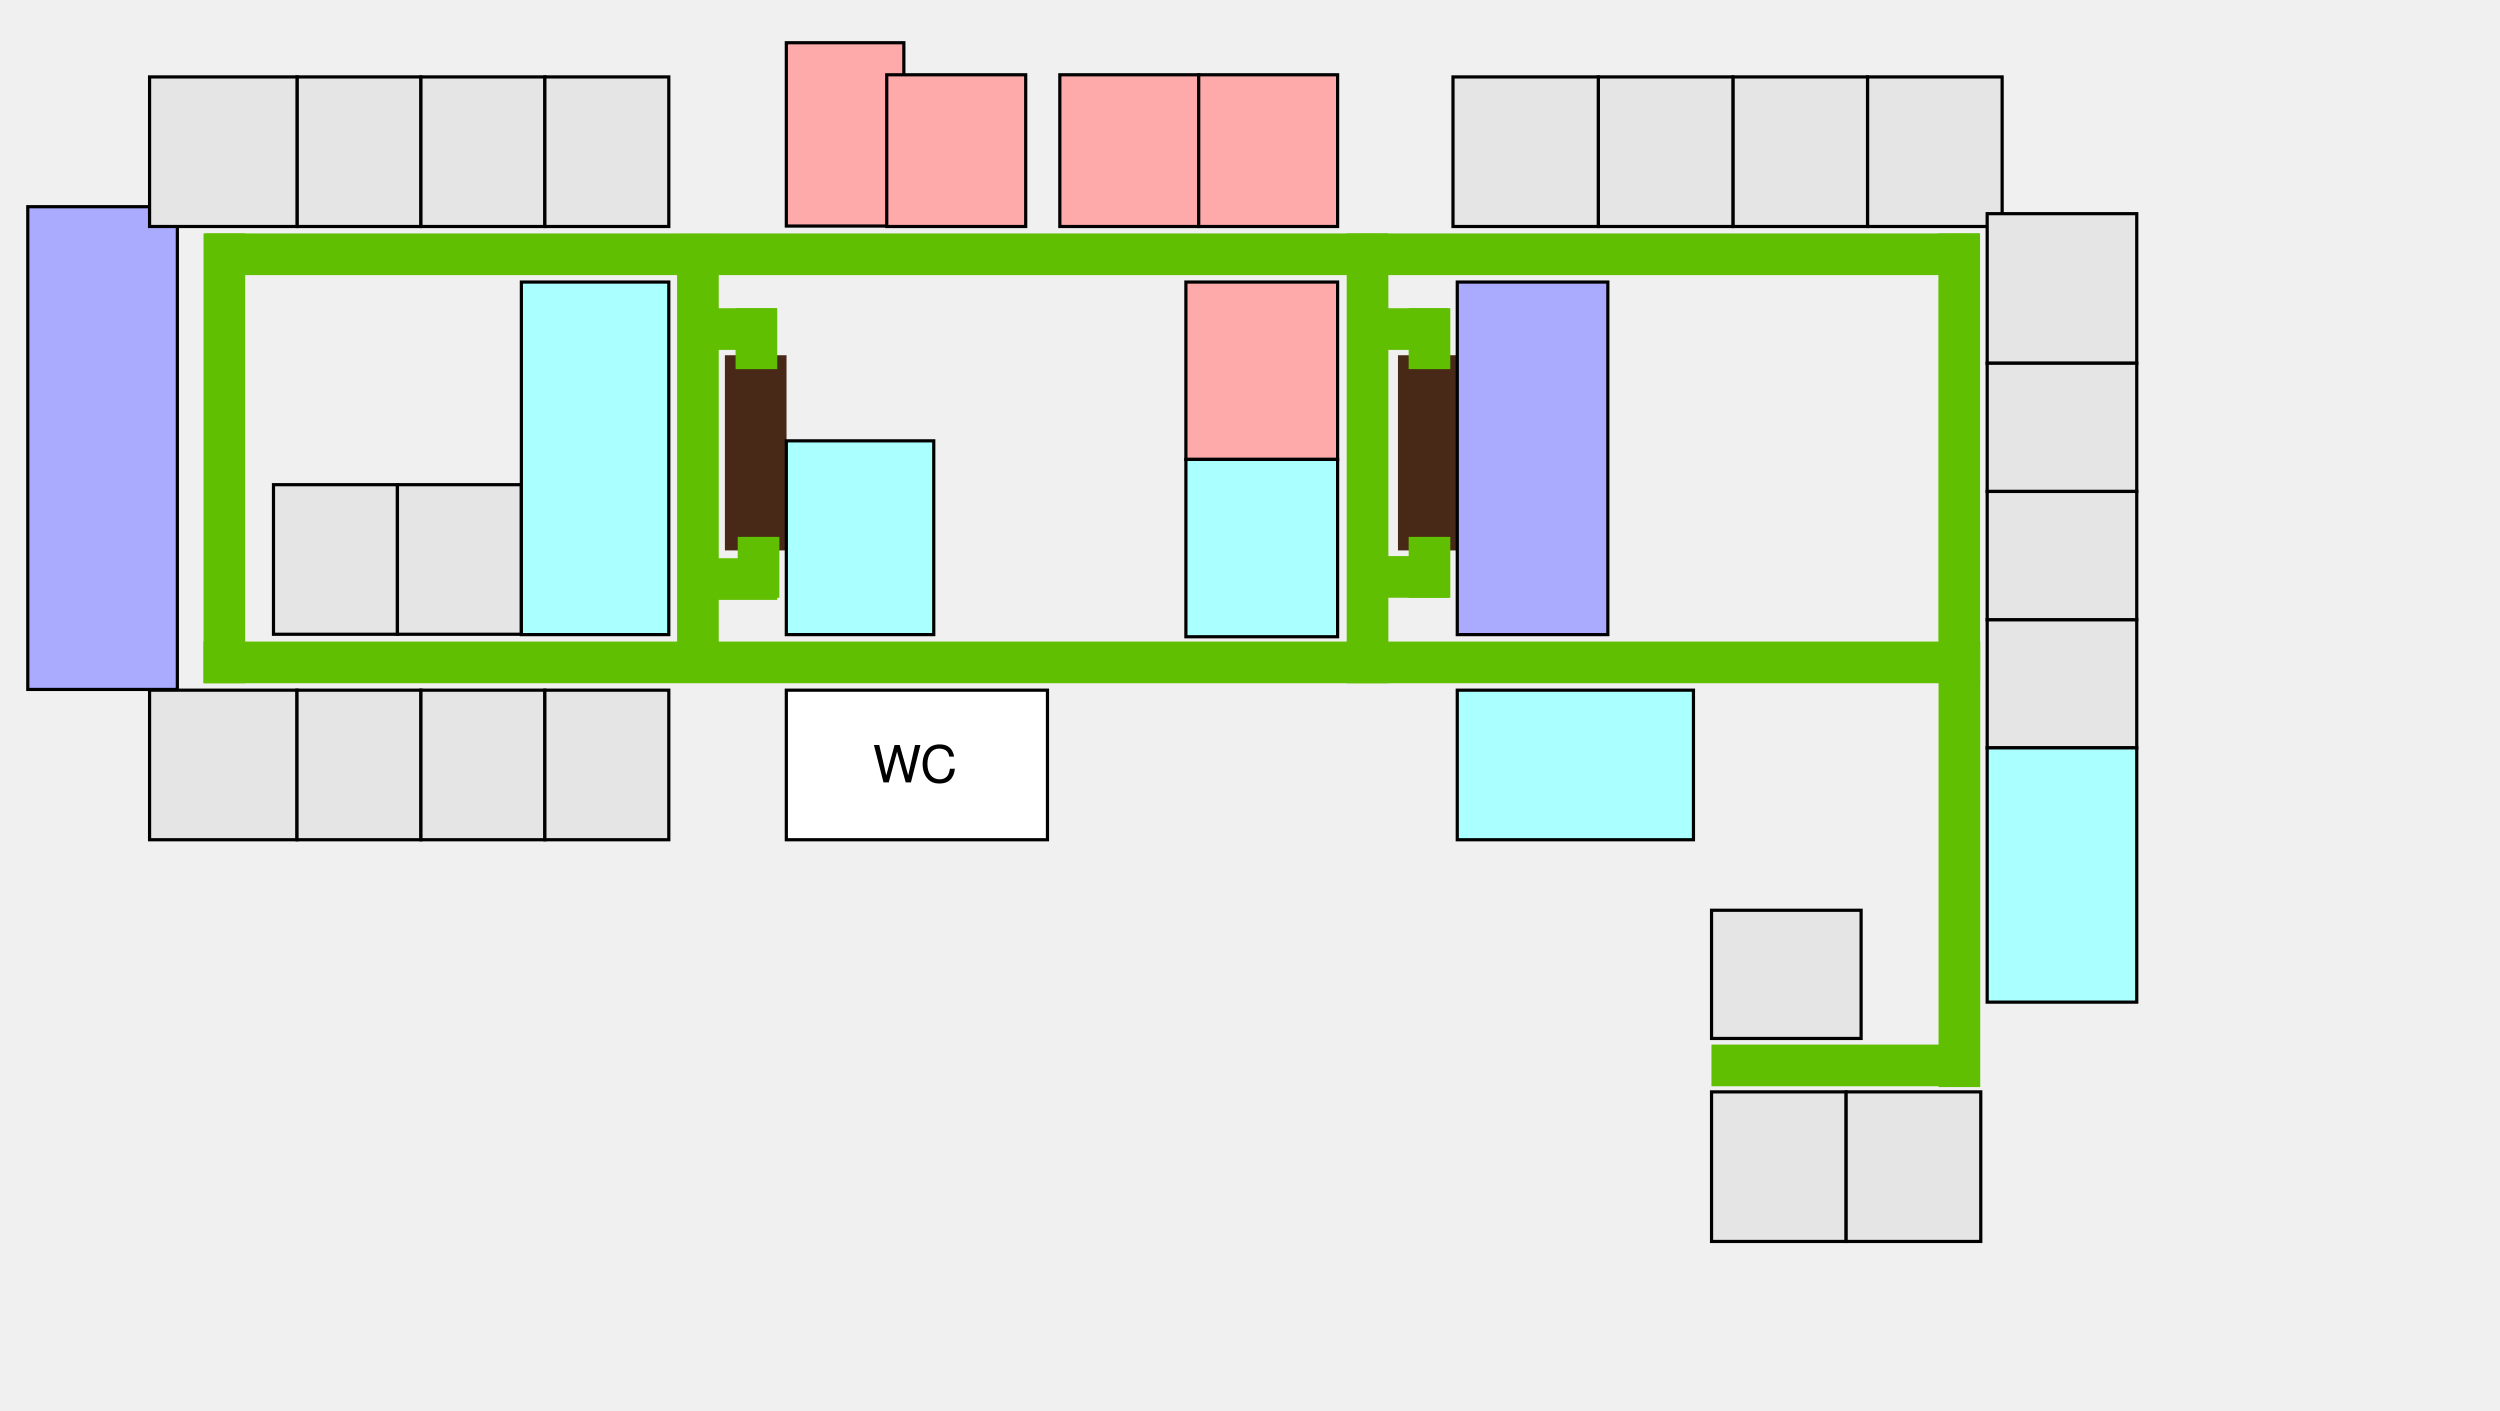
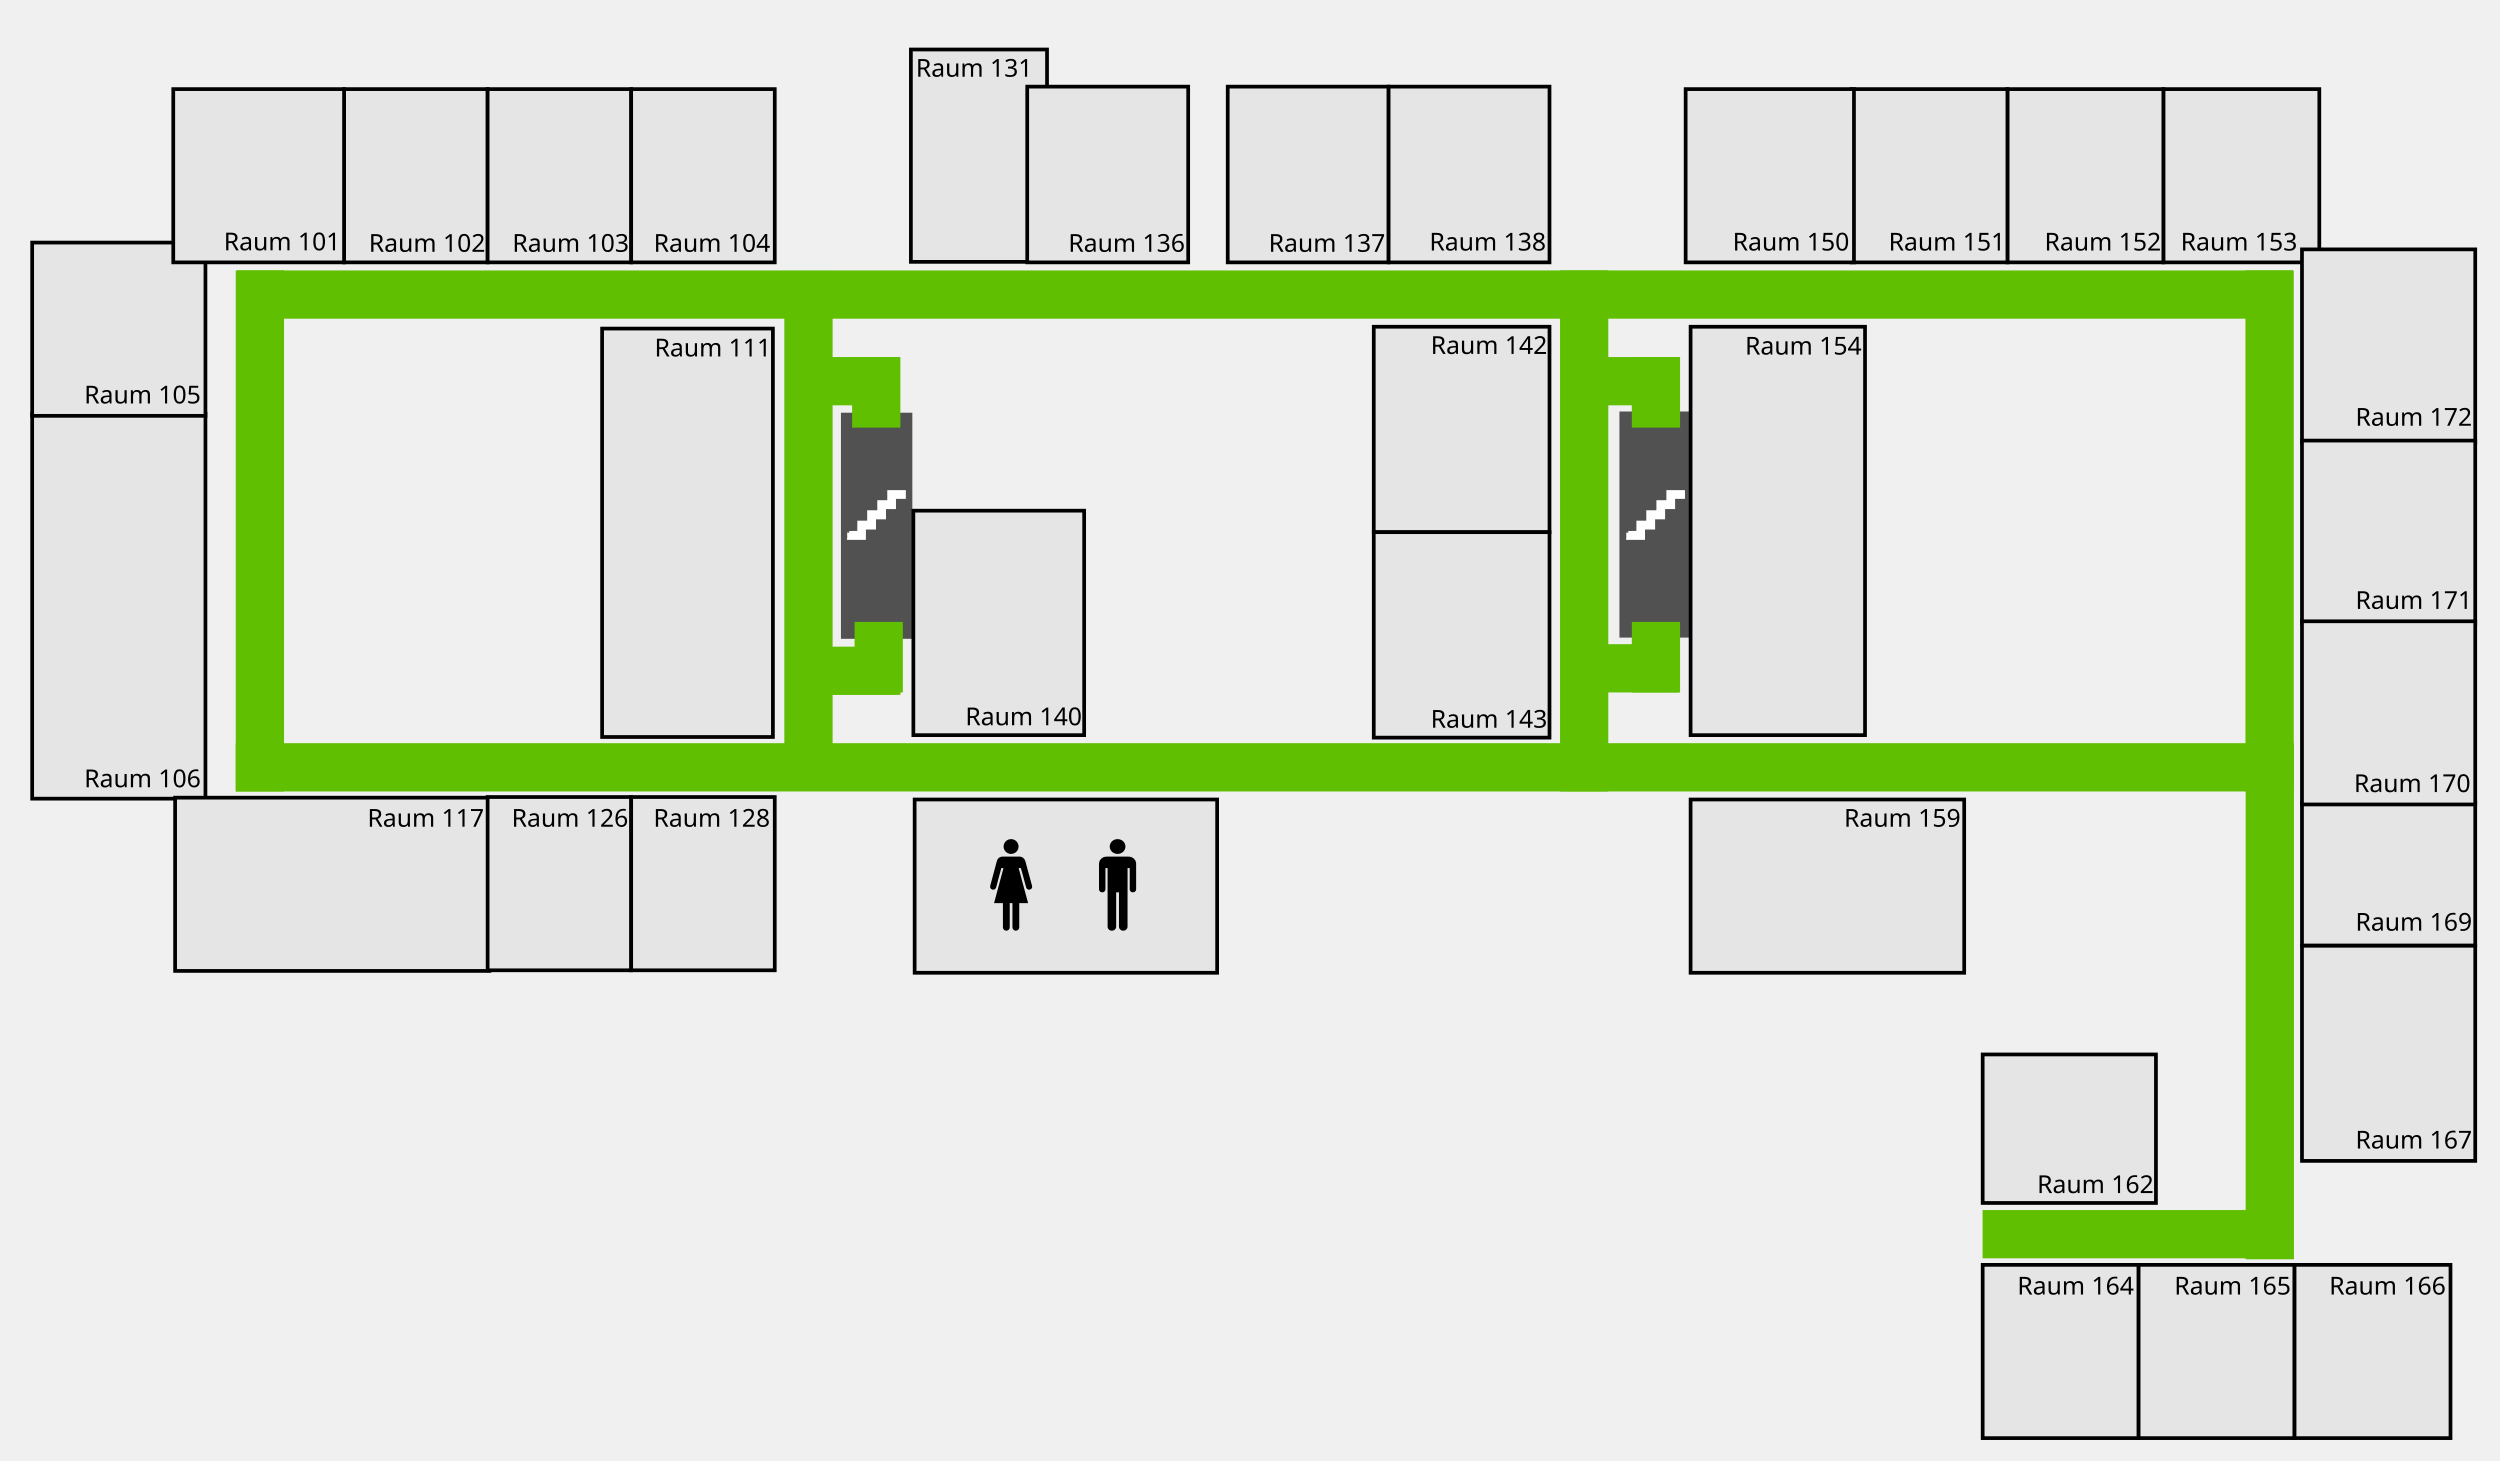
- <svg xmlns="http://www.w3.org/2000/svg" width="1170" height="660">
+ <svg xmlns="http://www.w3.org/2000/svg" width="1010" height="590">
  <g>
-     <rect x="-1" y="-1" width="1172" height="662" id="canvas_background" fill="transparent" />
-     <g id="canvasGrid" display="none">
-       <rect id="svg_1" width="100%" height="100%" x="0" y="0" stroke-width="0" fill="url(#gridpattern)" />
+     <rect fill="none" id="canvas_background" height="592" width="1012" y="-1" x="-1" />
+     <g display="none" id="canvasGrid">
+       <rect fill="url(#gridpattern)" stroke-width="0" y="0" x="0" height="100%" width="100%" id="svg_1" />
    </g>
  </g>
  <g>
-     <rect fill="#e5e5e5" stroke-width="1.5" x="139" y="36" width="58" height="70" id="svg_4" stroke="#000" />
-     <rect fill="#e5e5e5" stroke-width="1.5" x="197" y="36" width="58" height="70" id="svg_5" stroke="#000" />
-     <rect fill="#e5e5e5" stroke-width="1.5" x="255" y="36" width="58" height="70" id="svg_6" stroke="#000" />
-     <rect stroke="#000" fill="#aaaaff" stroke-width="1.5" x="13" y="96.739" width="70" height="225.922" id="svg_7" />
-     <rect fill="#e5e5e5" stroke-width="1.5" x="70" y="36" width="69" height="70" id="svg_8" stroke="#000" />
-     <rect fill="#e5e5e5" stroke-width="1.5" x="70" y="323" width="69" height="70" id="svg_11" stroke="#000" />
-     <rect fill="#e5e5e5" stroke-width="1.5" x="139" y="323" width="58" height="70" id="svg_12" stroke="#000" />
-     <rect fill="#e5e5e5" stroke-width="1.5" x="197" y="323" width="58" height="70" id="svg_13" stroke="#000" />
-     <rect fill="#e5e5e5" stroke-width="1.5" x="255" y="323" width="58" height="70" id="svg_14" stroke="#000" />
-     <rect fill="#e5e5e5" stroke-width="1.5" x="127.991" y="226.834" width="58" height="70" id="svg_18" stroke="#000" />
-     <rect fill="#e5e5e5" stroke-width="1.5" x="186" y="226.834" width="58" height="70" id="svg_19" stroke="#000" />
-     <rect fill="#aaffff" stroke-width="1.5" x="244" y="132" width="69" height="165" id="svg_20" stroke="#000" />
-     <rect fill="#ffffff" stroke-width="1.5" x="368" y="323" width="122.211" height="70" id="svg_23" stroke="#000" />
-     <rect fill="#ffaaaa" stroke-width="1.5" x="368" y="20" width="55" height="85.789" id="svg_24" stroke="#000" />
-     <rect fill="#ffaaaa" stroke-width="1.5" x="415" y="35" width="65.031" height="71" id="svg_25" stroke="#000" />
-     <rect fill="#ffaaaa" stroke-width="1.5" x="496" y="35" width="65" height="71" id="svg_26" stroke="#000" />
-     <rect fill="#ffaaaa" stroke-width="1.5" x="561" y="35" width="65" height="71" id="svg_27" stroke="#000000" />
-     <rect fill="#ffaaaa" stroke-width="1.5" x="555" y="132" width="71" height="83" id="svg_28" stroke="#000" />
-     <rect fill="#aaffff" stroke-width="1.5" x="555" y="215" width="71" height="83" id="svg_29" stroke="#000" />
-     <rect fill="#482816" stroke-width="1.5" x="655" y="167" width="27.344" height="89.845" id="svg_33" stroke="#482816" />
-     <rect fill="#482816" stroke-width="1.5" x="340" y="167" width="27.344" height="89.845" id="svg_34" stroke="#482816" />
-     <rect stroke="#5fbf00" fill="#5fbf00" stroke-width="1.5" x="96.781" y="110" width="828.768" height="18" id="svg_36" />
-     <rect stroke="#5fbf00" fill="#5fbf00" stroke-width="1.5" x="96" y="301" width="828" height="18" id="svg_37" />
-     <rect fill="#5fbf00" stroke-width="1.5" x="96" y="110" width="18" height="209" id="svg_38" stroke="#5fbf00" />
-     <rect fill="#5fbf00" stroke-width="1.5" x="631" y="110" width="18" height="209" id="svg_39" stroke="#5fbf00" />
-     <rect fill="#5fbf00" stroke-width="1.5" x="317.622" y="110.219" width="18" height="207" id="svg_40" stroke="#5fbf00" />
-     <rect fill="#aaaaff" stroke-width="1.5" x="682" y="132" width="70.469" height="165" id="svg_31" stroke="#000" />
-     <rect fill="#aaffff" stroke-width="1.5" x="368" y="206.312" width="69" height="90.688" id="svg_22" stroke="#000" />
-     <rect fill="#5fbf00" stroke-width="1.5" x="318.639" y="145" width="44.175" height="18" id="svg_51" stroke="#5fbf00" />
-     <rect fill="#5fbf00" stroke-width="1.5" x="345" y="145" width="18" height="27.011" id="svg_54" stroke="#5fbf00" />
-     <rect fill="#5fbf00" stroke-width="1.5" x="633" y="145" width="44.175" height="18" id="svg_56" stroke="#5fbf00" />
-     <rect fill="#5fbf00" stroke-width="1.5" x="660" y="145" width="18" height="27.011" id="svg_57" stroke="#5fbf00" />
-     <text fill="#000000" stroke="#000" stroke-width="0" stroke-opacity="null" x="409.555" y="355.63" id="svg_61" font-size="24" font-family="Helvetica, Arial, sans-serif" text-anchor="start" xml:space="preserve" transform="rotate(-4.729472 416.2188,347.2578) " />
-     <rect fill="#5fbf00" stroke-width="1.5" x="631.656" y="261" width="45.731" height="18" id="svg_70" stroke="#5fbf00" />
-     <rect fill="#5fbf00" stroke-width="1.5" x="908" y="301" width="18" height="207" id="svg_2" stroke="#5fbf00" />
-     <rect stroke="#000" fill="#aaffff" stroke-width="1.5" x="682" y="323" width="110.538" height="70" id="svg_3" />
-     <rect fill="#e5e5e5" stroke-width="1.5" x="801" y="426" width="70" height="60" id="svg_15" stroke="#000" />
-     <rect fill="#e5e5e5" stroke-width="1.5" x="930" y="290" width="70" height="60" id="svg_21" stroke="#000" />
-     <rect fill="#5fbf00" stroke-width="1.5" x="660" y="252" width="18" height="27.011" id="svg_32" stroke="#5fbf00" />
-     <rect stroke="#5fbf00" fill="#5fbf00" stroke-width="1.5" x="318" y="262" width="45" height="18" id="svg_35" />
-     <rect fill="#5fbf00" stroke-width="1.5" x="346" y="252" width="18" height="27.011" id="svg_41" stroke="#5fbf00" />
-     <text xml:space="preserve" text-anchor="start" font-family="Helvetica, Arial, sans-serif" font-size="24" id="svg_42" y="366.152" x="408.462" stroke-opacity="null" stroke-width="0" stroke="#000" fill="#000000">WC</text>
-     <rect fill="#5fbf00" stroke-width="1.5" x="907.922" y="110" width="18" height="209" id="svg_43" stroke="#5fbf00" />
-     <rect fill="#e5e5e5" stroke-width="1.5" x="874" y="36" width="63" height="70" id="svg_44" stroke="#000" />
-     <rect fill="#e5e5e5" stroke-width="1.5" x="930" y="100" width="70" height="70" id="svg_45" stroke="#000" />
-     <rect fill="#e5e5e5" stroke-width="1.5" x="930" y="170" width="70" height="60" id="svg_46" stroke="#000" />
-     <rect fill="#e5e5e5" stroke-width="1.5" x="930" y="230" width="70" height="60" id="svg_47" stroke="#000" />
-     <rect stroke="#000" fill="#aaffff" stroke-width="1.5" x="930" y="350" width="70" height="119" id="svg_50" />
-     <rect fill="#e5e5e5" stroke-width="1.5" x="811" y="36" width="63" height="70" id="svg_52" stroke="#000" />
-     <rect fill="#e5e5e5" stroke-width="1.5" x="748" y="36" width="63" height="70" id="svg_53" stroke="#000" />
-     <rect stroke="#000" fill="#e5e5e5" stroke-width="1.5" x="680" y="36" width="68" height="70" id="svg_55" />
-     <rect stroke="#5fbf00" fill="#5fbf00" stroke-width="1.5" x="801.714" y="489.614" width="121.867" height="18" id="svg_58" />
-     <rect fill="#e5e5e5" stroke-width="1.5" x="801" y="511" width="63" height="70" id="svg_60" stroke="#000" />
-     <rect fill="#e5e5e5" stroke-width="1.5" x="864" y="511" width="63" height="70" id="svg_62" stroke="#000" />
+     <rect stroke="#000" id="svg_4" height="70" width="58" y="36" x="139" stroke-width="1.5" fill="#e5e5e5" />
+     <rect stroke="#000" id="svg_5" height="70" width="58" y="36" x="197" stroke-width="1.5" fill="#e5e5e5" />
+     <rect stroke="#000" id="svg_6" height="70" width="58" y="36" x="255" stroke-width="1.5" fill="#e5e5e5" />
+     <rect stroke="#000" id="svg_7" height="155.508" width="70" y="167.153" x="13" stroke-width="1.5" fill="#e5e5e5" />
+     <rect stroke="#000" id="svg_11" height="70" width="127" y="322.254" x="70.746" stroke-width="1.5" fill="#e5e5e5" />
+     <rect stroke="#000" id="svg_13" height="70" width="58" y="322" x="197" stroke-width="1.5" fill="#e5e5e5" />
+     <rect stroke="#000" id="svg_14" height="70" width="58" y="322" x="255" stroke-width="1.5" fill="#e5e5e5" />
+     <rect stroke="#000" id="svg_20" height="165" width="69" y="132.746" x="243.254" stroke-width="1.5" fill="#e5e5e5" />
+     <rect stroke="#000" id="svg_23" height="70" width="122.211" y="323" x="369.515" stroke-width="1.5" fill="#e5e5e5" />
+     <rect stroke="#000" id="svg_24" height="85.789" width="55" y="20" x="368" stroke-width="1.5" fill="#e5e5e5" />
+     <rect stroke="#000" id="svg_25" height="71" width="65.031" y="35" x="415" stroke-width="1.5" fill="#e5e5e5" />
+     <rect stroke="#000" id="svg_26" height="71" width="65" y="35" x="496" stroke-width="1.5" fill="#e5e5e5" />
+     <rect stroke="#000000" id="svg_27" height="71" width="65" y="35" x="561" stroke-width="1.5" fill="#e5e5e5" />
+     <rect stroke="#000" id="svg_28" height="83" width="71" y="132" x="555" stroke-width="1.5" fill="#e5e5e5" />
+     <rect stroke="#000" id="svg_29" height="83" width="71" y="215" x="555" stroke-width="1.5" fill="#e5e5e5" />
+     <rect stroke="#515151" id="svg_33" height="89.845" width="27.344" y="167" x="655" stroke-width="1.5" fill="#515151" />
+     <rect stroke="#515151" id="svg_34" height="89.845" width="27.344" y="167.488" x="340.488" stroke-width="1.5" fill="#515151" />
+     <rect id="svg_36" height="18" width="828.768" y="110" x="96.781" stroke-width="1.5" fill="#5fbf00" stroke="#5fbf00" />
+     <rect id="svg_37" height="18" width="828" y="301" x="96" stroke-width="1.5" fill="#5fbf00" stroke="#5fbf00" />
+     <rect stroke="#5fbf00" id="svg_38" height="209" width="18" y="110" x="96" stroke-width="1.5" fill="#5fbf00" />
+     <rect stroke="#5fbf00" id="svg_39" height="209" width="18" y="110" x="631" stroke-width="1.5" fill="#5fbf00" />
+     <rect stroke="#5fbf00" id="svg_40" height="207" width="18" y="110.219" x="317.622" stroke-width="1.5" fill="#5fbf00" />
+     <rect stroke="#000" id="svg_31" height="165" width="70.469" y="132" x="683" stroke-width="1.5" fill="#e5e5e5" />
+     <rect stroke="#000" id="svg_22" height="90.688" width="69" y="206.312" x="369" stroke-width="1.5" fill="#e5e5e5" />
+     <rect stroke="#5fbf00" id="svg_51" height="18" width="44.175" y="145" x="318.639" stroke-width="1.5" fill="#5fbf00" />
+     <rect stroke="#5fbf00" id="svg_54" height="27.011" width="18" y="145" x="345" stroke-width="1.5" fill="#5fbf00" />
+     <rect stroke="#5fbf00" id="svg_56" height="18" width="44.175" y="145" x="633" stroke-width="1.5" fill="#5fbf00" />
+     <rect stroke="#5fbf00" id="svg_57" height="27.011" width="18" y="145" x="660" stroke-width="1.5" fill="#5fbf00" />
+     <text transform="rotate(-4.729472 416.2188,347.2578) " xml:space="preserve" text-anchor="start" font-family="Helvetica, Arial, sans-serif" font-size="24" id="svg_61" y="355.63" x="409.555" stroke-opacity="null" stroke-width="0" stroke="#000" fill="#000000" />
+     <rect stroke="#5fbf00" id="svg_70" height="18" width="45.731" y="261" x="631.656" stroke-width="1.5" fill="#5fbf00" />
+     <rect stroke="#5fbf00" id="svg_2" height="207" width="18" y="301" x="908" stroke-width="1.5" fill="#5fbf00" />
+     <rect id="svg_3" height="70" width="110.538" y="323" x="683" stroke-width="1.5" fill="#e5e5e5" stroke="#000" />
+     <rect stroke="#000" id="svg_15" height="60" width="70" y="426" x="801" stroke-width="1.5" fill="#e5e5e5" />
+     <rect stroke="#000" id="svg_21" height="57.761" width="70" y="324.239" x="930" stroke-width="1.5" fill="#e5e5e5" />
+     <rect stroke="#5fbf00" id="svg_32" height="27.011" width="18" y="252" x="660" stroke-width="1.5" fill="#5fbf00" />
+     <rect id="svg_35" height="18" width="45" y="262" x="318" stroke-width="1.5" fill="#5fbf00" stroke="#5fbf00" />
+     <rect stroke="#5fbf00" id="svg_41" height="27.011" width="18" y="252" x="346" stroke-width="1.5" fill="#5fbf00" />
+     <rect stroke="#5fbf00" id="svg_43" height="209" width="18" y="110" x="907.922" stroke-width="1.5" fill="#5fbf00" />
+     <rect stroke="#000" id="svg_44" height="70" width="63" y="36" x="874" stroke-width="1.5" fill="#e5e5e5" />
+     <rect stroke="#000" id="svg_45" height="78" width="70" y="100.746" x="930" stroke-width="1.5" fill="#e5e5e5" />
+     <rect stroke="#000" id="svg_46" height="74" width="70" y="178" x="930" stroke-width="1.5" fill="#e5e5e5" />
+     <rect stroke="#000" id="svg_47" height="74" width="70" y="251" x="930" stroke-width="1.5" fill="#e5e5e5" />
+     <rect stroke="#000" id="svg_50" height="86.91" width="70" y="382.09" x="930" stroke-width="1.5" fill="#e5e5e5" />
+     <rect stroke="#000" id="svg_52" height="70" width="63" y="36" x="811" stroke-width="1.5" fill="#e5e5e5" />
+     <rect stroke="#000" id="svg_53" height="70" width="63" y="36" x="748" stroke-width="1.5" fill="#e5e5e5" />
+     <rect id="svg_55" height="70" width="68" y="36" x="681" stroke-width="1.5" fill="#e5e5e5" stroke="#000" />
+     <rect id="svg_58" height="18" width="121.867" y="489.614" x="801.714" stroke-width="1.5" fill="#5fbf00" stroke="#5fbf00" />
+     <rect stroke="#000" id="svg_60" height="70" width="63" y="511" x="801" stroke-width="1.5" fill="#e5e5e5" />
+     <rect stroke="#000" id="svg_62" height="70" width="63" y="511" x="864" stroke-width="1.5" fill="#e5e5e5" />
+     <path id="svg_10" d="m448.334,341.994c0,-1.654 1.419,-2.994 3.171,-2.994c1.752,0 3.171,1.34 3.171,2.994c0,1.654 -1.419,2.994 -3.171,2.994c-1.752,0 -3.171,-1.34 -3.171,-2.994zm10.66,8.475l0,-1.512c0,-1.591 -1.365,-2.881 -3.051,-2.881l-8.887,0c-1.685,0 -3.051,1.29 -3.051,2.881l0,1.512c-0.003,0.034 -0.005,0.07 -0.005,0.105l0,8.71c0,0.677 0.581,1.225 1.297,1.225c0.716,0 1.298,-0.548 1.298,-1.225l0,-8.581l0.87,0l0,9.807l0.006,0l0,13.857c0,0.901 0.775,1.633 1.729,1.633c0.955,0 1.729,-0.731 1.729,-1.633l0,-13.857l1.141,0l0,13.857c0,0.901 0.775,1.633 1.729,1.633c0.955,0 1.729,-0.731 1.729,-1.633l0,-13.857l0.005,0l0,-9.807l0.87,0l0,8.58c0,0.677 0.582,1.225 1.298,1.225c0.717,0 1.297,-0.549 1.297,-1.225l0,-8.71c-0,-0.036 -0.003,-0.071 -0.006,-0.105l0,0z" fill-opacity="null" stroke-opacity="null" stroke-width="0" stroke="#000" fill="#000000" />
+     <path stroke="#000" id="svg_16" d="m408.475,344.988c1.669,0 3.024,-1.34 3.024,-2.993c0,-1.654 -1.355,-2.995 -3.024,-2.995c-1.671,0 -3.026,1.341 -3.026,2.995c0,1.653 1.355,2.993 3.026,2.993zm8.482,12.908l-2.714,-9.962c-0.025,-0.09 -0.061,-0.177 -0.104,-0.257c-0.308,-0.933 -1.194,-1.609 -2.239,-1.609l-6.869,0c-1.09,0 -2.006,0.734 -2.275,1.73c-0.018,0.044 -0.033,0.09 -0.047,0.137l-2.666,9.962c-0.178,0.653 0.214,1.324 0.875,1.5c0.66,0.175 1.338,-0.213 1.516,-0.866l2.094,-7.825l0.872,0l-3.8,14.159l3.58,0l0,9.775c0,0.752 0.615,1.361 1.376,1.361c0.759,0 1.375,-0.609 1.375,-1.361l0,-9.775l1.094,0l0,9.775c0,0.752 0.616,1.361 1.377,1.361c0.759,0 1.375,-0.609 1.375,-1.361l0,-9.775l3.578,0l-3.814,-14.159l0.895,0l2.132,7.825c0.178,0.653 0.856,1.041 1.516,0.866c0.659,-0.176 1.05,-0.847 0.874,-1.501l-0,0z" fill-opacity="null" stroke-opacity="null" stroke-width="0" fill="#000000" />
+     <path stroke="#ffffff" id="svg_17" d="m343.077,215.27c1.334,-0.009 2.668,-0.018 4.002,-0.026c0.009,-1.385 0.018,-2.77 0.026,-4.155c1.328,0 2.655,0 3.983,0c0,-1.394 0,-2.787 0,-4.181c1.362,0 2.723,0 4.085,0c0,-1.36 0,-2.719 0,-4.079c1.345,0 2.69,0 4.034,0c0,-1.36 0,-2.719 0,-4.079c2,0 4.001,0 6.001,0c0,0.68 0,1.36 0,2.039c-1.328,0 -2.656,0 -3.984,0c0,1.377 0,2.753 0,4.13c-1.345,0 -2.69,0 -4.034,0c0,1.377 0,2.753 0,4.13c-1.345,0 -2.69,0 -4.034,0c0,1.377 0,2.753 0,4.13c-1.362,0 -2.723,0 -4.085,0c0,1.394 0,2.787 0,4.181c-2.017,0 -4.034,0 -6.051,0c0.09,-0.676 -0.153,-1.437 0.058,-2.09l0,-0z" stroke-width="1.5" fill="#ffffff" />
+     <path stroke="#ffffff" id="svg_30" d="m657.839,215.27c1.334,-0.009 2.668,-0.018 4.002,-0.026c0.009,-1.385 0.018,-2.77 0.026,-4.155c1.328,0 2.655,0 3.983,0c0,-1.394 0,-2.787 0,-4.181c1.362,0 2.723,0 4.085,0c0,-1.36 0,-2.719 0,-4.079c1.345,0 2.689,0 4.034,0c0,-1.36 0,-2.719 0,-4.079c2,0 4.001,0 6.001,0c0,0.68 0,1.36 0,2.039c-1.328,0 -2.656,0 -3.984,0c0,1.377 0,2.753 0,4.13c-1.345,0 -2.689,0 -4.034,0c0,1.377 0,2.753 0,4.13c-1.345,0 -2.689,0 -4.034,0c0,1.377 0,2.753 0,4.13c-1.362,0 -2.723,0 -4.085,0c0,1.394 0,2.787 0,4.181c-2.017,0 -4.034,0 -6.051,0c0.09,-0.676 -0.153,-1.437 0.058,-2.09l0,0z" stroke-width="1.5" fill="#ffffff" />
+     <text xml:space="preserve" text-anchor="start" font-family="Euphoria, sans-serif" font-size="10" id="svg_42" y="318.042" x="34.021" fill-opacity="null" stroke-opacity="null" stroke-width="0" stroke="#000" fill="#000000">Raum 106</text>
+     <text xml:space="preserve" text-anchor="start" font-family="Euphoria, sans-serif" font-size="10" id="svg_48" y="334" x="148.454" fill-opacity="null" stroke-opacity="null" stroke-width="0" stroke="#000" fill="#000000">Raum 117</text>
+     <text xml:space="preserve" text-anchor="start" font-family="Euphoria, sans-serif" font-size="10" id="svg_49" y="334" x="206.701" fill-opacity="null" stroke-opacity="null" stroke-width="0" stroke="#000" fill="#000000">Raum 126</text>
+     <text xml:space="preserve" text-anchor="start" font-family="Euphoria, sans-serif" font-size="10" id="svg_59" y="334" x="264" fill-opacity="null" stroke-opacity="null" stroke-width="0" stroke="#000" fill="#000000">Raum 128</text>
+     <text xml:space="preserve" text-anchor="start" font-family="Euphoria, sans-serif" font-size="10" id="svg_65" y="144" x="264.433" fill-opacity="null" stroke-opacity="null" stroke-width="0" stroke="#000" fill="#000000">Raum 111</text>
+     <text style="cursor: move;" xml:space="preserve" text-anchor="start" font-family="Euphoria, sans-serif" font-size="10" id="svg_67" y="293" x="390" fill-opacity="null" stroke-opacity="null" stroke-width="0" stroke="#000" fill="#000000">Raum 140</text>
+     <text style="cursor: move;" xml:space="preserve" text-anchor="start" font-family="Euphoria, sans-serif" font-size="10" id="svg_68" y="294" x="578" fill-opacity="null" stroke-opacity="null" stroke-width="0" stroke="#000" fill="#000000">Raum 143</text>
+     <text xml:space="preserve" text-anchor="start" font-family="Euphoria, sans-serif" font-size="10" id="svg_69" y="143" x="578" fill-opacity="null" stroke-opacity="null" stroke-width="0" stroke="#000" fill="#000000">Raum 142</text>
+     <text style="cursor: move;" xml:space="preserve" text-anchor="start" font-family="Euphoria, sans-serif" font-size="10" id="svg_71" y="101.216" x="577.485" fill-opacity="null" stroke-opacity="null" stroke-width="0" stroke="#000" fill="#000000">Raum 138</text>
+     <text style="cursor: move;" xml:space="preserve" text-anchor="start" font-family="Euphoria, sans-serif" font-size="10" id="svg_72" y="101.732" x="512.536" fill-opacity="null" stroke-opacity="null" stroke-width="0" stroke="#000" fill="#000000">Raum 137</text>
+     <text style="cursor: move;" xml:space="preserve" text-anchor="start" font-family="Euphoria, sans-serif" font-size="10" id="svg_73" y="101.732" x="431.608" fill-opacity="null" stroke-opacity="null" stroke-width="0" stroke="#000" fill="#000000">Raum 136</text>
+     <text xml:space="preserve" text-anchor="start" font-family="Euphoria, sans-serif" font-size="10" id="svg_74" y="31" x="370" fill-opacity="null" stroke-opacity="null" stroke-width="0" stroke="#000" fill="#000000">Raum 131</text>
+     <text style="cursor: move;" xml:space="preserve" text-anchor="start" font-family="Euphoria, sans-serif" font-size="10" id="svg_75" y="101.732" x="264.082" fill-opacity="null" stroke-opacity="null" stroke-width="0" stroke="#000" fill="#000000">Raum 104</text>
+     <text style="cursor: move;" xml:space="preserve" text-anchor="start" font-family="Euphoria, sans-serif" font-size="10" id="svg_76" y="101.732" x="207" fill-opacity="null" stroke-opacity="null" stroke-width="0" stroke="#000" fill="#000000">Raum 103</text>
+     <text style="cursor: move;" xml:space="preserve" text-anchor="start" font-family="Euphoria, sans-serif" font-size="10" id="svg_77" y="101.732" x="149" fill-opacity="null" stroke-opacity="null" stroke-width="0" stroke="#000" fill="#000000">Raum 102</text>
+     <text style="cursor: move;" xml:space="preserve" text-anchor="start" font-family="Euphoria, sans-serif" font-size="10" id="svg_79" y="101.216" x="700" fill-opacity="null" stroke-opacity="null" stroke-width="0" stroke="#000" fill="#000000">Raum 150</text>
+     <text style="cursor: move;" xml:space="preserve" text-anchor="start" font-family="Euphoria, sans-serif" font-size="10" id="svg_80" y="101.216" x="763" fill-opacity="null" stroke-opacity="null" stroke-width="0" stroke="#000" fill="#000000">Raum 151</text>
+     <text style="cursor: move;" xml:space="preserve" text-anchor="start" font-family="Euphoria, sans-serif" font-size="10" id="svg_81" y="101.216" x="826" fill-opacity="null" stroke-opacity="null" stroke-width="0" stroke="#000" fill="#000000">Raum 152</text>
+     <text style="cursor: move;" xml:space="preserve" text-anchor="start" font-family="Euphoria, sans-serif" font-size="10" id="svg_82" y="101.216" x="881" fill-opacity="null" stroke-opacity="null" stroke-width="0" stroke="#000" fill="#000000">Raum 153</text>
+     <text xml:space="preserve" text-anchor="start" font-family="Euphoria, sans-serif" font-size="10" id="svg_83" y="172" x="951.619" fill-opacity="null" stroke-opacity="null" stroke-width="0" stroke="#000" fill="#000000">Raum 172</text>
+     <text xml:space="preserve" text-anchor="start" font-family="Euphoria, sans-serif" font-size="10" id="svg_84" y="246" x="951.619" fill-opacity="null" stroke-opacity="null" stroke-width="0" stroke="#000" fill="#000000">Raum 171</text>
+     <text xml:space="preserve" text-anchor="start" font-family="Euphoria, sans-serif" font-size="10" id="svg_85" y="320" x="951" fill-opacity="null" stroke-opacity="null" stroke-width="0" stroke="#000" fill="#000000">Raum 170</text>
+     <text xml:space="preserve" text-anchor="start" font-family="Euphoria, sans-serif" font-size="10" id="svg_86" y="376" x="951.619" fill-opacity="null" stroke-opacity="null" stroke-width="0" stroke="#000" fill="#000000">Raum 169</text>
+     <text style="cursor: move;" xml:space="preserve" text-anchor="start" font-family="Euphoria, sans-serif" font-size="10" id="svg_87" y="464" x="951.619" fill-opacity="null" stroke-opacity="null" stroke-width="0" stroke="#000" fill="#000000">Raum 167</text>
+     <text xml:space="preserve" text-anchor="start" font-family="Euphoria, sans-serif" font-size="10" id="svg_88" y="523" x="878.423" fill-opacity="null" stroke-opacity="null" stroke-width="0" stroke="#000" fill="#000000">Raum 165</text>
+     <text xml:space="preserve" text-anchor="start" font-family="Euphoria, sans-serif" font-size="10" id="svg_89" y="523" x="815" fill-opacity="null" stroke-opacity="null" stroke-width="0" stroke="#000" fill="#000000">Raum 164</text>
+     <text style="cursor: move;" xml:space="preserve" text-anchor="start" font-family="Euphoria, sans-serif" font-size="10" id="svg_90" y="482" x="823" fill-opacity="null" stroke-opacity="null" stroke-width="0" stroke="#000" fill="#000000">Raum 162</text>
+     <text xml:space="preserve" text-anchor="start" font-family="Euphoria, sans-serif" font-size="10" id="svg_91" y="334" x="745" fill-opacity="null" stroke-opacity="null" stroke-width="0" stroke="#000" fill="#000000">Raum 159</text>
+     <text style="cursor: text;" xml:space="preserve" text-anchor="start" font-family="Euphoria, sans-serif" font-size="10" id="svg_92" y="143.254" x="705" fill-opacity="null" stroke-opacity="null" stroke-width="0" stroke="#000" fill="#000000">Raum 154</text>
+     <rect stroke="#000" id="svg_94" height="70" width="63" y="511" x="927" stroke-width="1.5" fill="#e5e5e5" />
+     <text xml:space="preserve" text-anchor="start" font-family="Euphoria, sans-serif" font-size="10" id="svg_95" y="523" x="941" fill-opacity="null" stroke-opacity="null" stroke-width="0" stroke="#000" fill="#000000">Raum 166</text>
+     <rect stroke="#000" id="svg_96" height="70" width="70" y="98" x="13" stroke-width="1.5" fill="#e5e5e5" />
+     <rect stroke="#000" id="svg_8" height="70" width="69" y="36" x="70" stroke-width="1.5" fill="#e5e5e5" />
+     <text style="cursor: move;" xml:space="preserve" text-anchor="start" font-family="Euphoria, sans-serif" font-size="10" id="svg_98" y="101.14" x="90.408" fill-opacity="null" stroke-opacity="null" stroke-width="0" stroke="#000" fill="#000000">Raum 101</text>
+     <text style="cursor: move;" xml:space="preserve" text-anchor="start" font-family="Euphoria, sans-serif" font-size="10" id="svg_99" y="163" x="34.021" fill-opacity="null" stroke-opacity="null" stroke-width="0" stroke="#000" fill="#000000">Raum 105</text>
  </g>
</svg>
